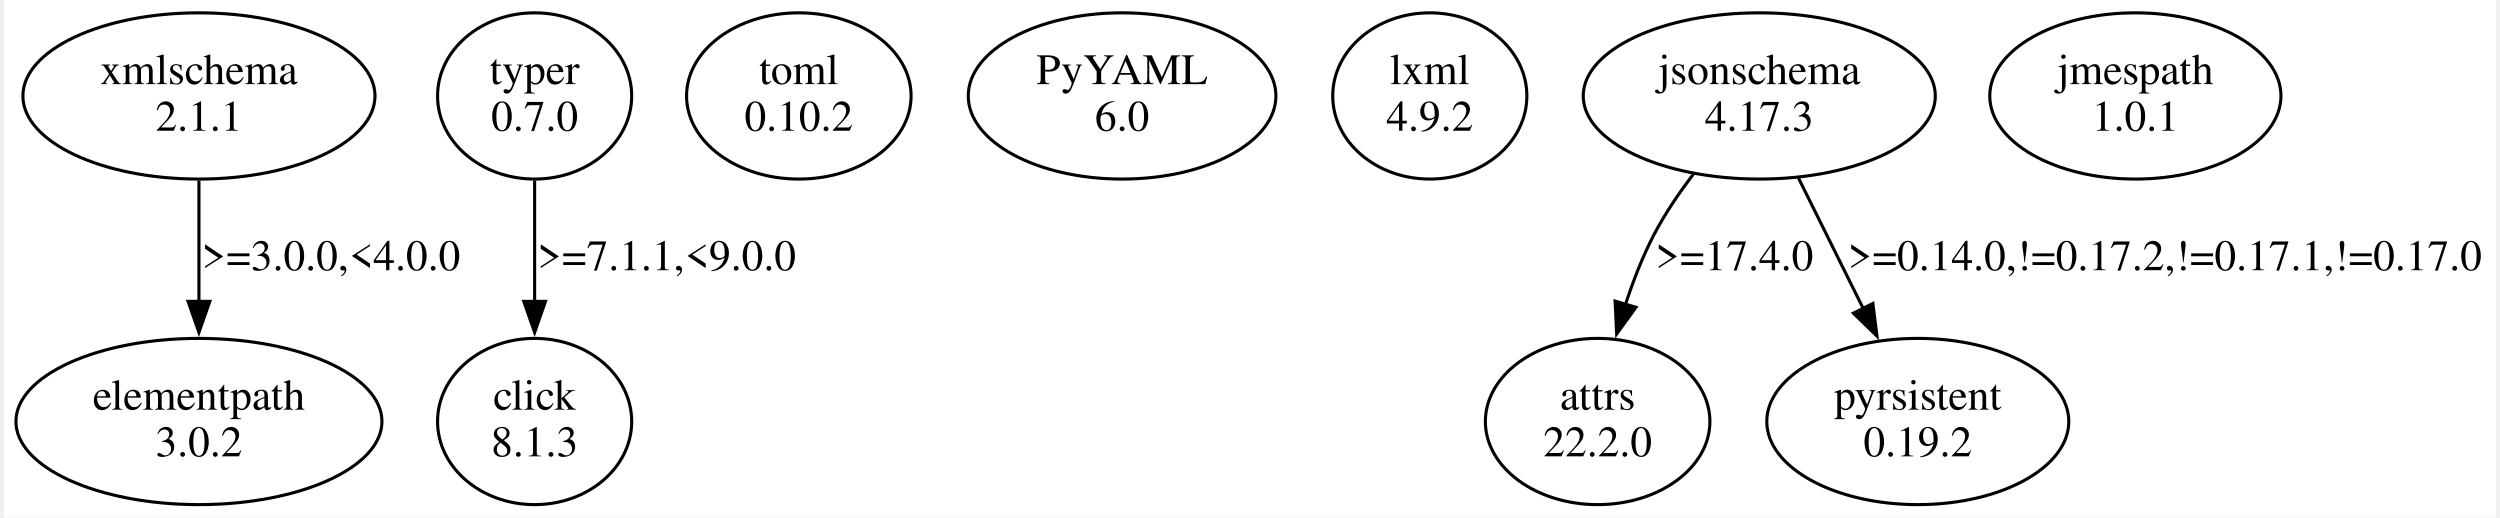
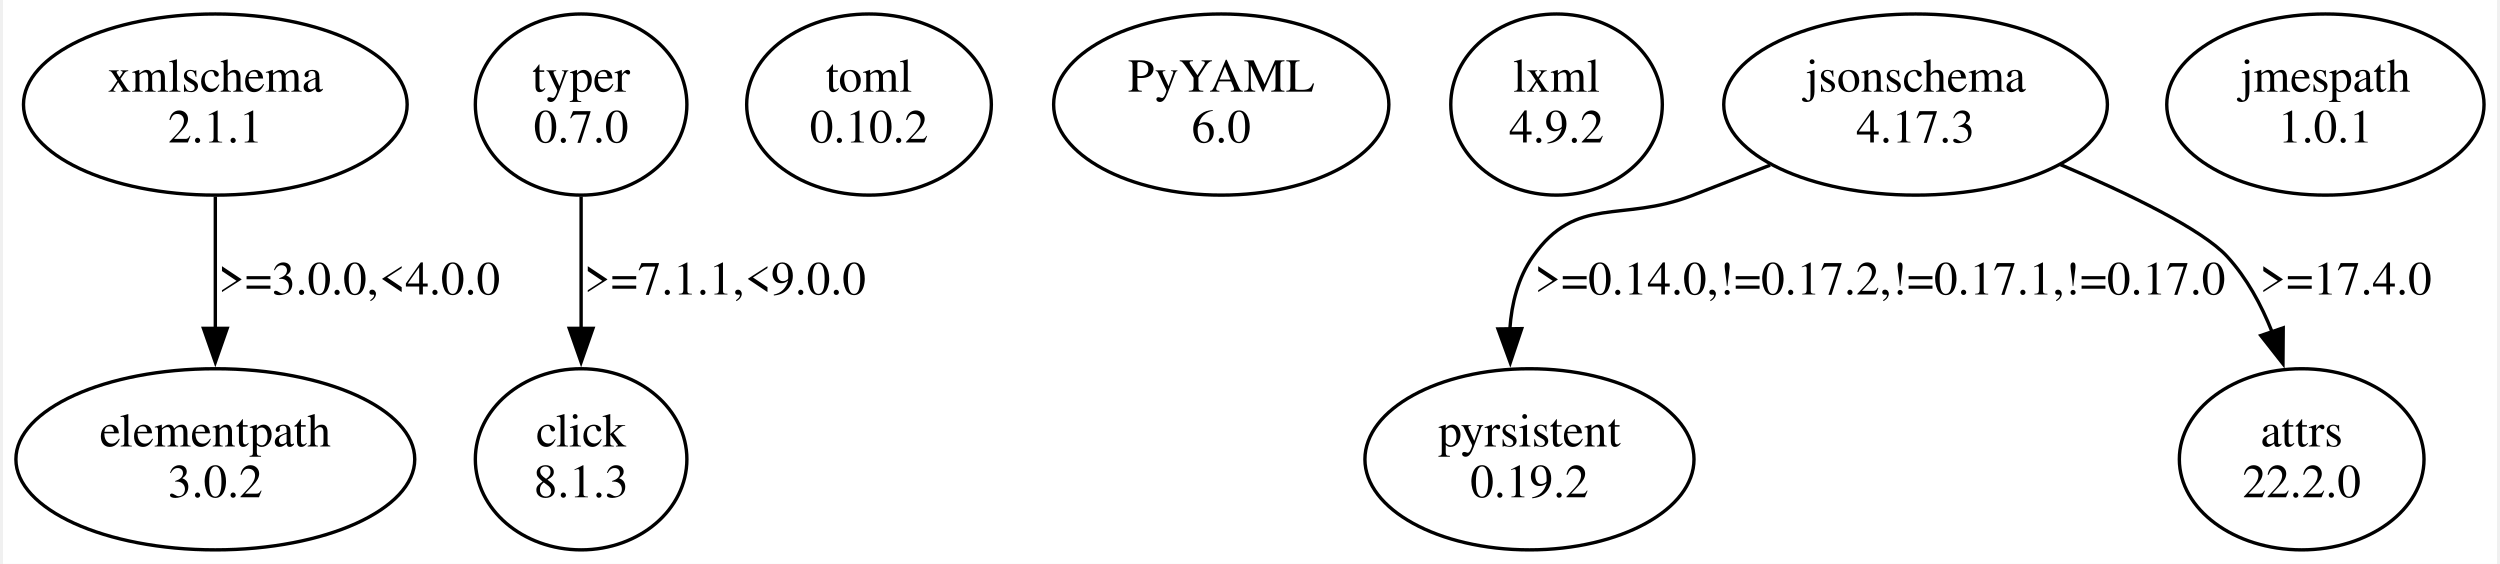
- <svg xmlns="http://www.w3.org/2000/svg" width="802pt" height="166pt" viewBox="0.00 0.00 801.69 166.48">
+ <svg xmlns="http://www.w3.org/2000/svg" width="736pt" height="166pt" viewBox="0.00 0.00 736.36 166.48">
  <g id="graph0" class="graph" transform="scale(1 1) rotate(0) translate(4 162.48)">
-     <polygon fill="white" stroke="none" points="-4,4 -4,-162.48 797.69,-162.48 797.69,4 -4,4" />
+     <polygon fill="white" stroke="none" points="-4,4 -4,-162.48 732.36,-162.48 732.36,4 -4,4" />
    <g id="node1" class="node">
      <ellipse fill="none" stroke="black" cx="58.69" cy="-131.61" rx="56.64" ry="26.74" />
      <text text-anchor="middle" x="58.69" y="-135.41" font-family="Times,serif" font-size="14.00">xmlschema</text>
      <text text-anchor="middle" x="58.69" y="-120.41" font-family="Times,serif" font-size="14.00">2.1.1</text>
    </g>
    <g id="node2" class="node">
      <ellipse fill="none" stroke="black" cx="58.69" cy="-26.87" rx="58.88" ry="26.74" />
      <text text-anchor="middle" x="58.69" y="-30.67" font-family="Times,serif" font-size="14.00">elementpath</text>
      <text text-anchor="middle" x="58.69" y="-15.67" font-family="Times,serif" font-size="14.00">3.0.2</text>
    </g>
    <g id="edge1" class="edge">
      <path fill="none" stroke="black" d="M58.69,-104.42C58.69,-92.58 58.69,-78.38 58.69,-65.44" />
      <polygon fill="black" stroke="black" points="62.19,-65.53 58.69,-55.53 55.19,-65.53 62.19,-65.53" />
      <text text-anchor="middle" x="101.19" y="-75.54" font-family="Times,serif" font-size="14.00">&gt;=3.0.0,&lt;4.0.0</text>
    </g>
    <g id="node3" class="node">
      <ellipse fill="none" stroke="black" cx="166.69" cy="-131.61" rx="31.23" ry="26.74" />
      <text text-anchor="middle" x="166.69" y="-135.41" font-family="Times,serif" font-size="14.00">typer</text>
      <text text-anchor="middle" x="166.69" y="-120.41" font-family="Times,serif" font-size="14.00">0.7.0</text>
    </g>
    <g id="node4" class="node">
      <ellipse fill="none" stroke="black" cx="166.69" cy="-26.87" rx="31.23" ry="26.74" />
      <text text-anchor="middle" x="166.69" y="-30.67" font-family="Times,serif" font-size="14.00">click</text>
      <text text-anchor="middle" x="166.69" y="-15.67" font-family="Times,serif" font-size="14.00">8.1.3</text>
    </g>
    <g id="edge2" class="edge">
      <path fill="none" stroke="black" d="M166.69,-104.42C166.69,-92.58 166.69,-78.38 166.69,-65.44" />
      <polygon fill="black" stroke="black" points="170.19,-65.53 166.69,-55.53 163.19,-65.53 170.19,-65.53" />
      <text text-anchor="middle" x="209.19" y="-75.54" font-family="Times,serif" font-size="14.00">&gt;=7.1.1,&lt;9.0.0</text>
    </g>
    <g id="node5" class="node">
      <ellipse fill="none" stroke="black" cx="251.69" cy="-131.61" rx="36.12" ry="26.74" />
      <text text-anchor="middle" x="251.69" y="-135.41" font-family="Times,serif" font-size="14.00">toml</text>
      <text text-anchor="middle" x="251.69" y="-120.41" font-family="Times,serif" font-size="14.00">0.10.2</text>
    </g>
    <g id="node6" class="node">
      <ellipse fill="none" stroke="black" cx="355.69" cy="-131.61" rx="49.49" ry="26.74" />
      <text text-anchor="middle" x="355.69" y="-135.41" font-family="Times,serif" font-size="14.00">PyYAML</text>
      <text text-anchor="middle" x="355.69" y="-120.41" font-family="Times,serif" font-size="14.00">6.0</text>
    </g>
    <g id="node7" class="node">
      <ellipse fill="none" stroke="black" cx="454.69" cy="-131.61" rx="31.23" ry="26.74" />
      <text text-anchor="middle" x="454.69" y="-135.41" font-family="Times,serif" font-size="14.00">lxml</text>
      <text text-anchor="middle" x="454.69" y="-120.41" font-family="Times,serif" font-size="14.00">4.9.2</text>
    </g>
    <g id="node8" class="node">
      <ellipse fill="none" stroke="black" cx="560.69" cy="-131.61" rx="56.64" ry="26.74" />
      <text text-anchor="middle" x="560.69" y="-135.41" font-family="Times,serif" font-size="14.00">jsonschema</text>
      <text text-anchor="middle" x="560.69" y="-120.41" font-family="Times,serif" font-size="14.00">4.17.3</text>
    </g>
    <g id="node9" class="node">
-       <ellipse fill="none" stroke="black" cx="508.69" cy="-26.87" rx="36.12" ry="26.74" />
-       <text text-anchor="middle" x="508.69" y="-30.67" font-family="Times,serif" font-size="14.00">attrs</text>
-       <text text-anchor="middle" x="508.69" y="-15.67" font-family="Times,serif" font-size="14.00">22.2.0</text>
+       <ellipse fill="none" stroke="black" cx="446.69" cy="-26.87" rx="48.58" ry="26.74" />
+       <text text-anchor="middle" x="446.69" y="-30.67" font-family="Times,serif" font-size="14.00">pyrsistent</text>
+       <text text-anchor="middle" x="446.69" y="-15.67" font-family="Times,serif" font-size="14.00">0.19.2</text>
    </g>
    <g id="edge3" class="edge">
-       <path fill="none" stroke="black" d="M539.6,-106.62C534.89,-100.44 530.24,-93.58 526.69,-86.74 523.09,-79.79 520.08,-72 517.61,-64.42" />
-       <polygon fill="black" stroke="black" points="521.02,-63.61 514.81,-55.03 514.31,-65.61 521.02,-63.61" />
-       <text text-anchor="middle" x="552.69" y="-75.54" font-family="Times,serif" font-size="14.00">&gt;=17.4.0</text>
+       <path fill="none" stroke="black" d="M517.75,-113.72C510.08,-110.72 502.15,-107.63 494.69,-104.74 473.83,-96.66 460.52,-105.06 447.69,-86.74 443.33,-80.51 441.42,-72.94 440.9,-65.32" />
+       <polygon fill="black" stroke="black" points="444.4,-65.45 441.03,-55.41 437.4,-65.36 444.4,-65.45" />
+       <text text-anchor="middle" x="550.19" y="-75.54" font-family="Times,serif" font-size="14.00">&gt;=0.14.0,!=0.17.2,!=0.17.1,!=0.17.0</text>
    </g>
    <g id="node10" class="node">
-       <ellipse fill="none" stroke="black" cx="611.69" cy="-26.87" rx="48.58" ry="26.74" />
-       <text text-anchor="middle" x="611.69" y="-30.67" font-family="Times,serif" font-size="14.00">pyrsistent</text>
-       <text text-anchor="middle" x="611.69" y="-15.67" font-family="Times,serif" font-size="14.00">0.19.2</text>
+       <ellipse fill="none" stroke="black" cx="674.69" cy="-26.87" rx="36.12" ry="26.74" />
+       <text text-anchor="middle" x="674.69" y="-30.67" font-family="Times,serif" font-size="14.00">attrs</text>
+       <text text-anchor="middle" x="674.69" y="-15.67" font-family="Times,serif" font-size="14.00">22.2.0</text>
    </g>
    <g id="edge4" class="edge">
-       <path fill="none" stroke="black" d="M573.3,-105.21C579.6,-92.52 587.32,-76.96 594.18,-63.13" />
-       <polygon fill="black" stroke="black" points="597.24,-64.84 598.56,-54.33 590.97,-61.73 597.24,-64.84" />
-       <text text-anchor="middle" x="691.19" y="-75.54" font-family="Times,serif" font-size="14.00">&gt;=0.14.0,!=0.17.2,!=0.17.1,!=0.17.0</text>
+       <path fill="none" stroke="black" d="M603.43,-113.89C623.81,-105.2 645.34,-94.76 652.69,-86.74 658.47,-80.44 662.77,-72.47 665.96,-64.46" />
+       <polygon fill="black" stroke="black" points="669.24,-65.68 669.16,-55.08 662.62,-63.41 669.24,-65.68" />
+       <text text-anchor="middle" x="687.69" y="-75.54" font-family="Times,serif" font-size="14.00">&gt;=17.4.0</text>
    </g>
    <g id="node11" class="node">
      <ellipse fill="none" stroke="black" cx="681.69" cy="-131.61" rx="46.84" ry="26.74" />
      <text text-anchor="middle" x="681.69" y="-135.41" font-family="Times,serif" font-size="14.00">jmespath</text>
      <text text-anchor="middle" x="681.69" y="-120.41" font-family="Times,serif" font-size="14.00">1.0.1</text>
    </g>
  </g>
</svg>
